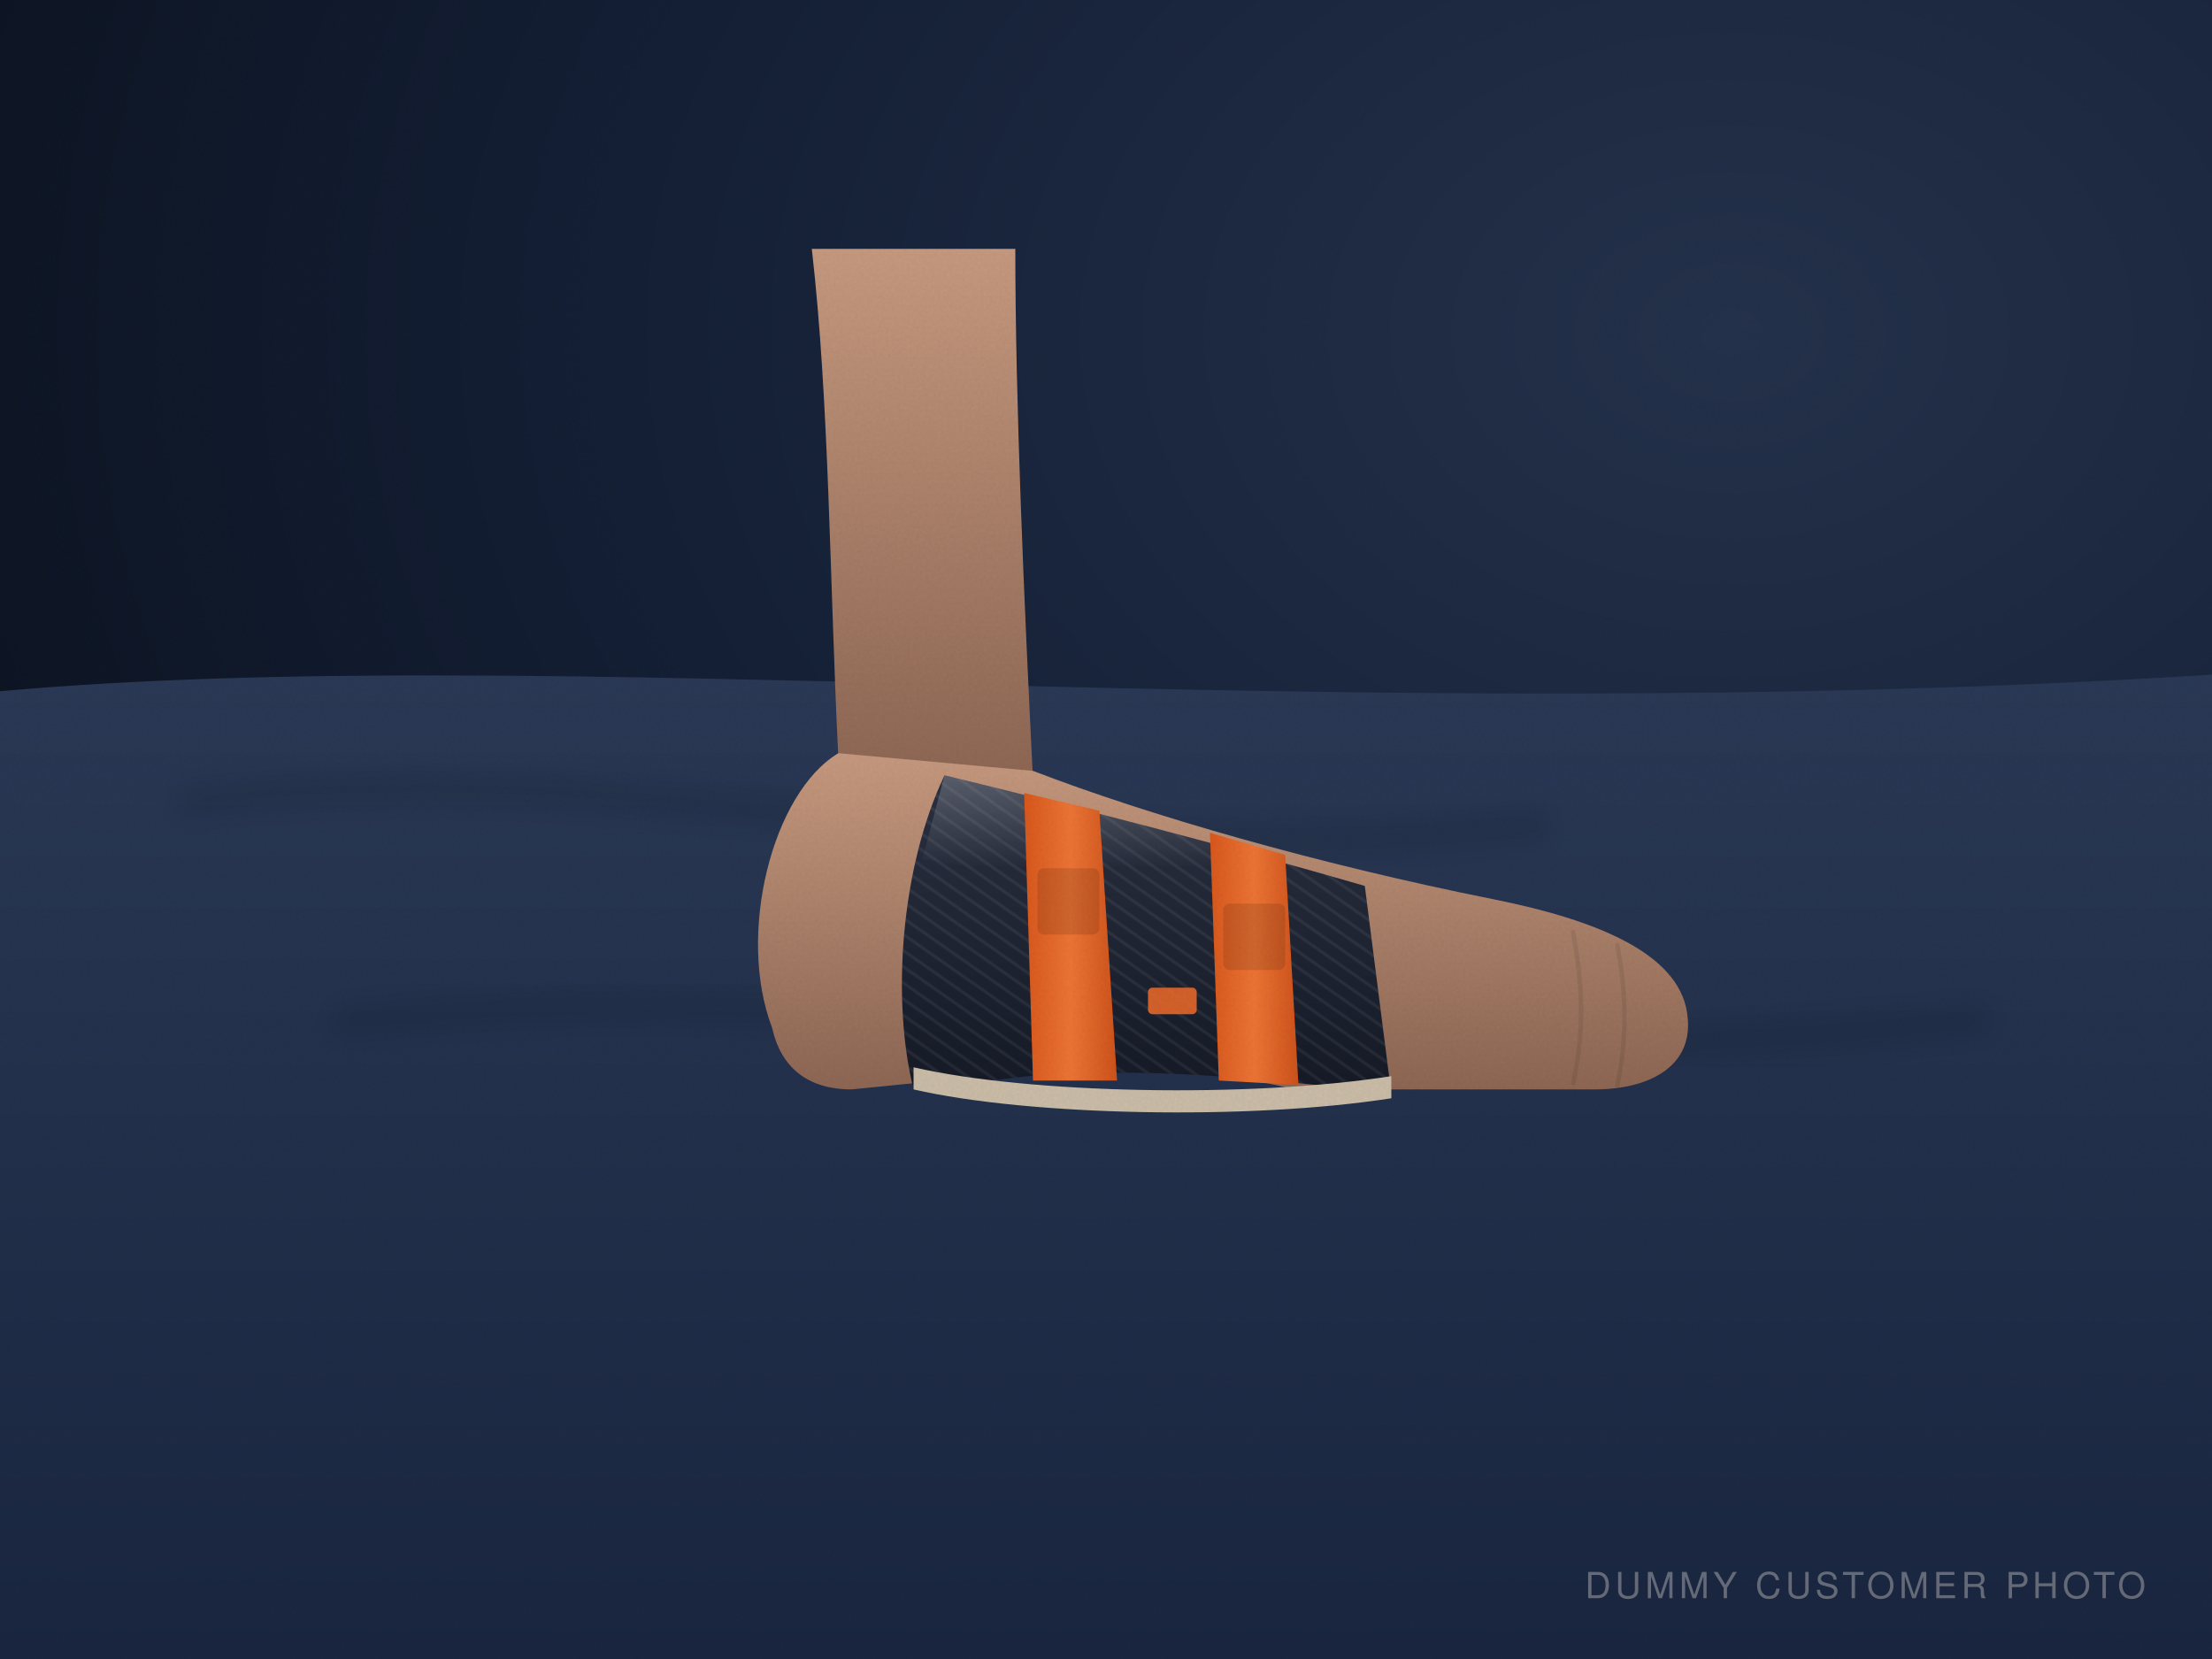
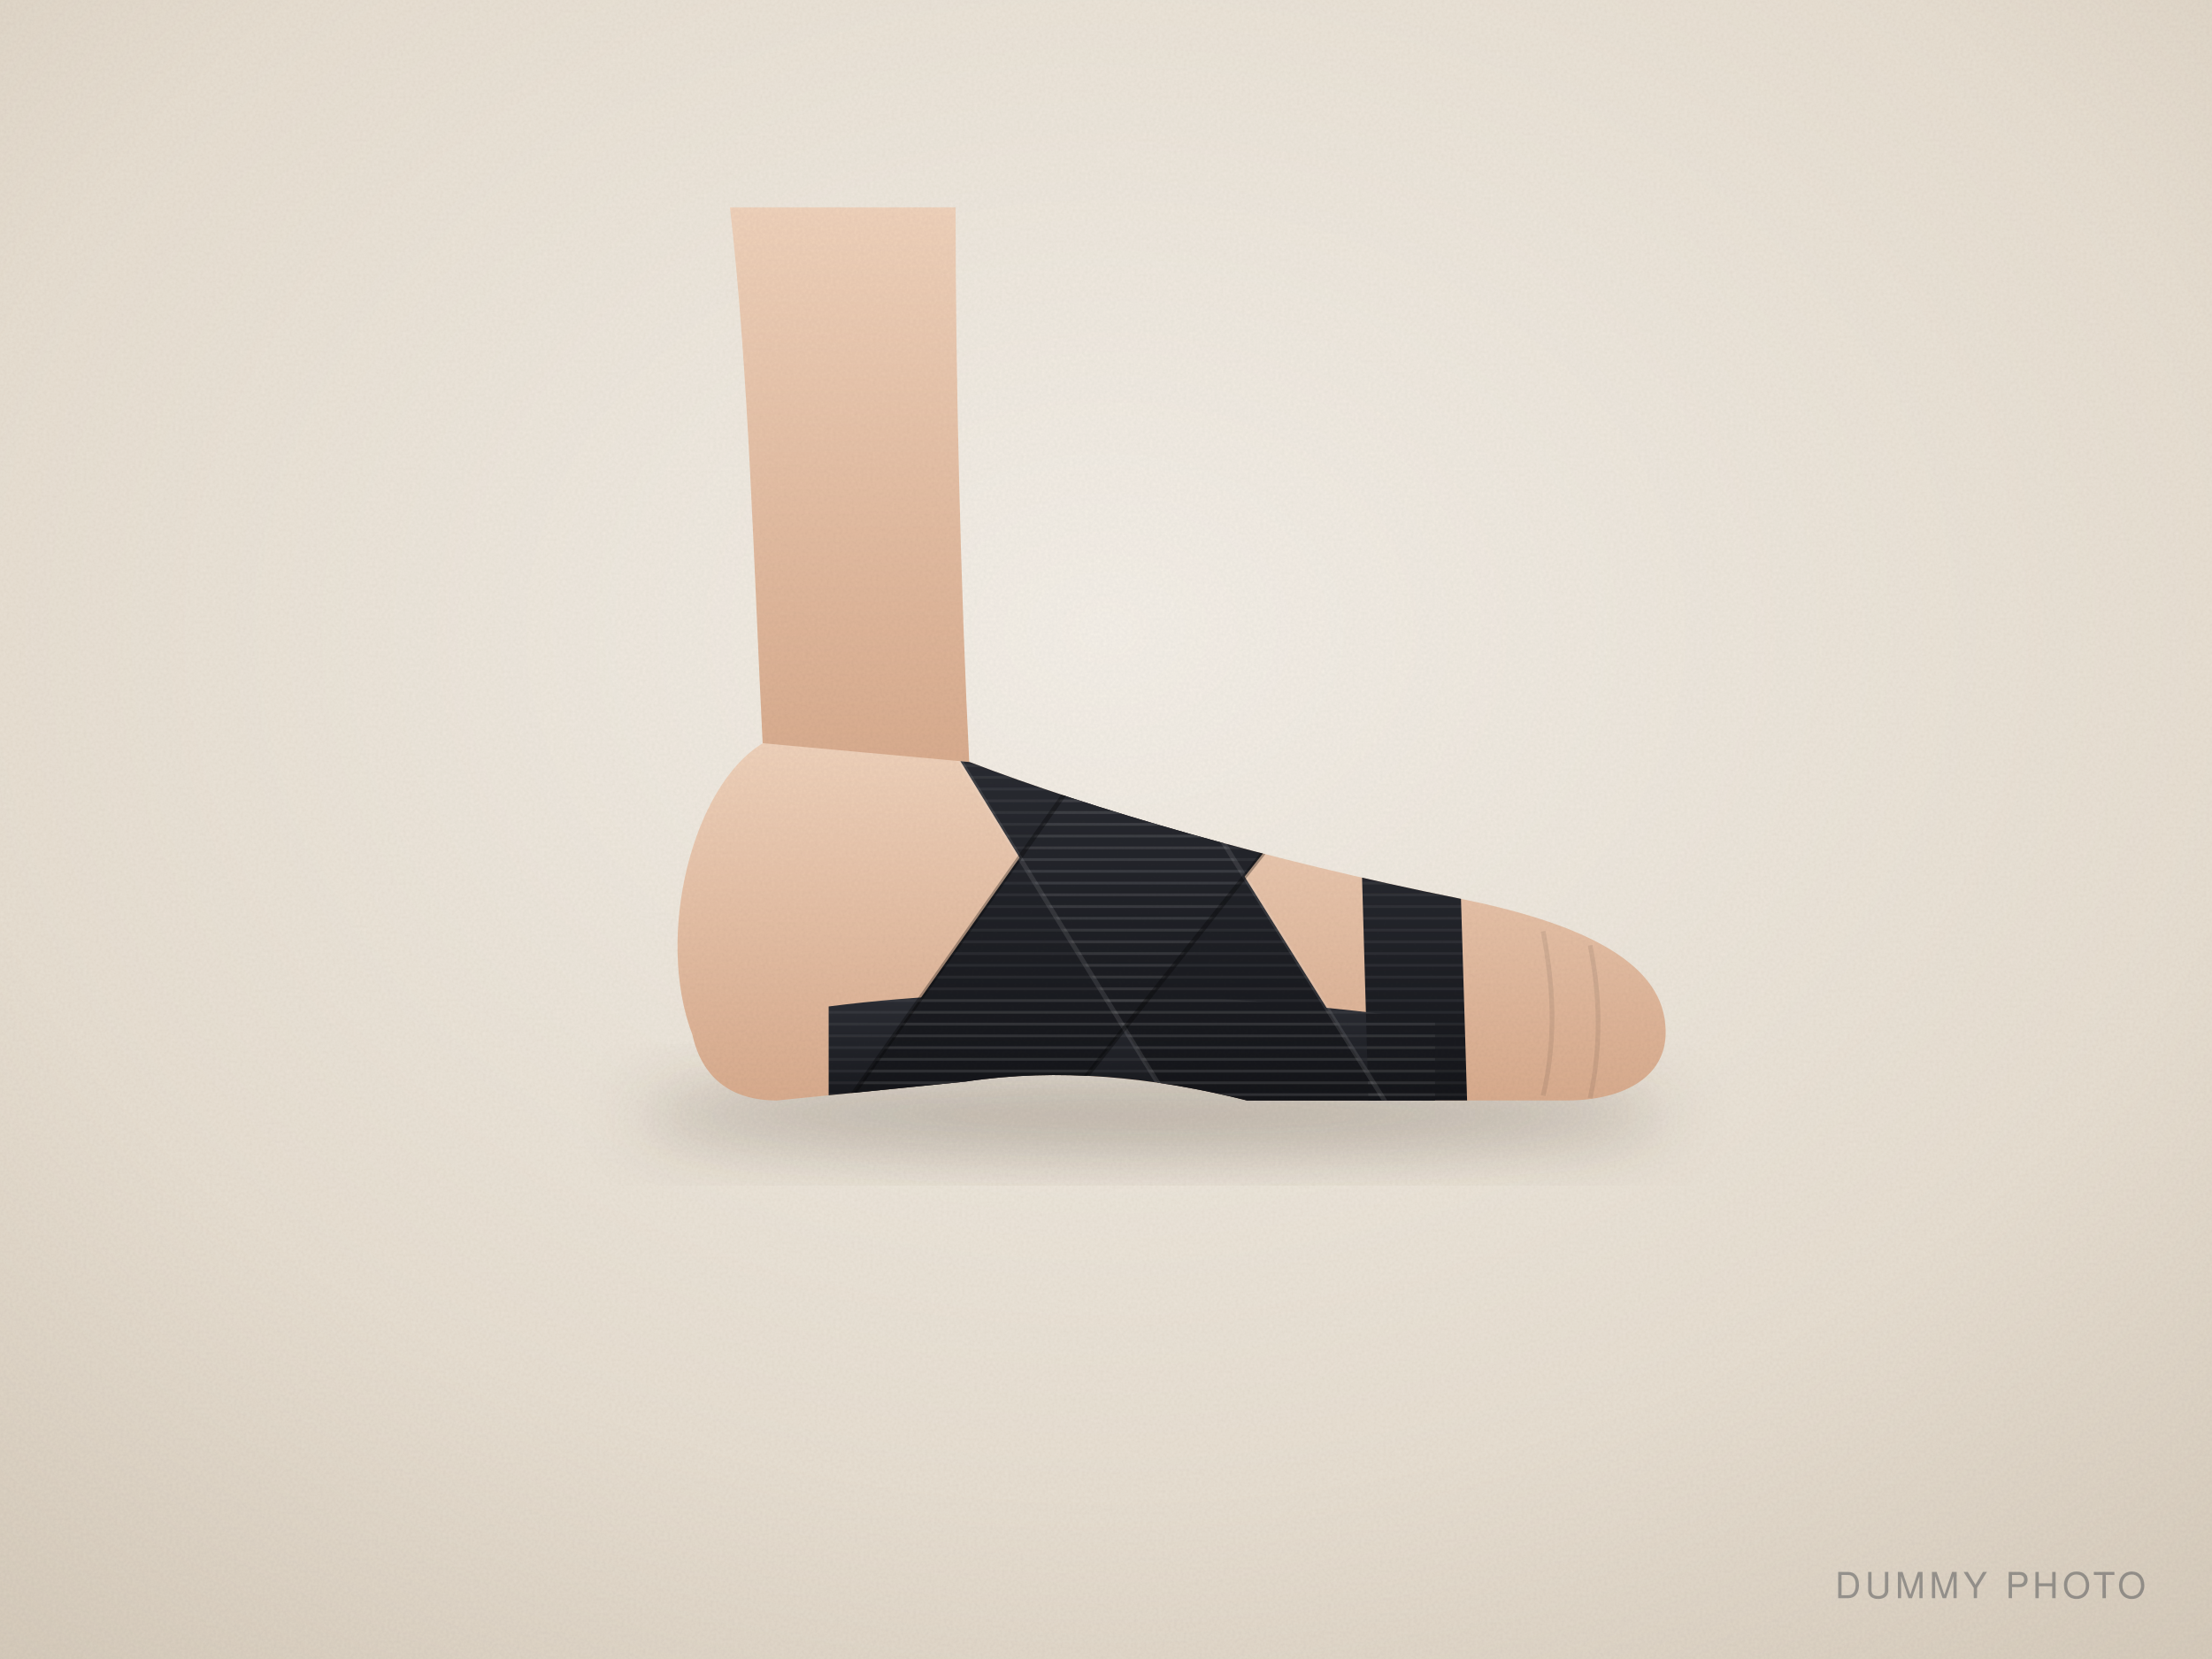
<svg xmlns="http://www.w3.org/2000/svg" viewBox="0 0 800 600" width="800" height="600">
  <defs>
+     <linearGradient id="wall" x1="0" y1="0" x2="1" y2="0">
+       <stop offset="0" stop-color="#fbfaf7" />
+       <stop offset=".55" stop-color="#f1eee8" />
+       <stop offset="1" stop-color="#e6e1d9" />
+     </linearGradient>
    <radialGradient id="paper" cx=".5" cy=".38" r=".8">
-       <stop offset="0" stop-color="#f1e9dc" />
-       <stop offset=".65" stop-color="#e3d7c4" />
-       <stop offset="1" stop-color="#cdbfa9" />
-     </radialGradient>
-     <radialGradient id="paper2" cx=".5" cy=".35" r=".85">
-       <stop offset="0" stop-color="#ece4d7" />
-       <stop offset="1" stop-color="#c9bba4" />
+       <stop offset="0" stop-color="#f5f0e8" />
+       <stop offset=".65" stop-color="#e8dfd2" />
+       <stop offset="1" stop-color="#d6cbbb" />
    </radialGradient>
    <radialGradient id="night" cx=".78" cy=".2" r="1">
      <stop offset="0" stop-color="#25324c" />
      <stop offset=".5" stop-color="#142036" />
      <stop offset="1" stop-color="#090e19" />
    </radialGradient>
    <radialGradient id="lamp" cx=".5" cy=".5" r=".5">
      <stop offset="0" stop-color="#e8682a" stop-opacity=".55" />
      <stop offset="1" stop-color="#e8682a" stop-opacity="0" />
    </radialGradient>
    <linearGradient id="skin" x1="0" y1="0" x2="0" y2="1">
-       <stop offset="0" stop-color="#ecccb2" />
-       <stop offset="1" stop-color="#cf9f80" />
+       <stop offset="0" stop-color="#f0d2bb" />
+       <stop offset="1" stop-color="#d9ac8e" />
    </linearGradient>
-     <linearGradient id="skinNight" x1="0" y1="0" x2="0" y2="1">
-       <stop offset="0" stop-color="#c79a7f" />
-       <stop offset="1" stop-color="#8e6754" />
+     <linearGradient id="band" x1="0" y1="0" x2="0" y2="1">
+       <stop offset="0" stop-color="#2c2e35" />
+       <stop offset="1" stop-color="#121317" />
    </linearGradient>
-     <linearGradient id="knit" x1="0" y1="0" x2="0" y2="1">
-       <stop offset="0" stop-color="#2b3142" />
-       <stop offset="1" stop-color="#151a26" />
+     <linearGradient id="linen" x1="0" y1="0" x2="0" y2="1">
+       <stop offset="0" stop-color="#ece6dc" />
+       <stop offset="1" stop-color="#ddd4c6" />
    </linearGradient>
-     <linearGradient id="strap" x1="0" y1="0" x2="1" y2="0">
-       <stop offset="0" stop-color="#d9581d" />
-       <stop offset=".5" stop-color="#ee7535" />
-       <stop offset="1" stop-color="#cf531b" />
+     <linearGradient id="navy" x1="0" y1="0" x2="0" y2="1">
+       <stop offset="0" stop-color="#2d3c5c" />
+       <stop offset="1" stop-color="#1f2b45" />
    </linearGradient>
-     <linearGradient id="sheet" x1="0" y1="0" x2="0" y2="1">
-       <stop offset="0" stop-color="#2a3956" />
-       <stop offset="1" stop-color="#1a2640" />
+     <linearGradient id="mustard" x1="0" y1="0" x2="0" y2="1">
+       <stop offset="0" stop-color="#d6953f" />
+       <stop offset="1" stop-color="#b8792e" />
    </linearGradient>
-     <linearGradient id="sheetLight" x1="0" y1="0" x2="0" y2="1">
+     <linearGradient id="window" x1="0" y1="0" x2="1" y2="0">
      <stop offset="0" stop-color="#ffffff" />
-       <stop offset="1" stop-color="#e6ddd0" />
+       <stop offset="1" stop-color="#ffffff" stop-opacity="0" />
    </linearGradient>
-     <linearGradient id="hl" x1="0" y1="0" x2="0" y2="1">
-       <stop offset="0" stop-color="#fff" stop-opacity=".22" />
-       <stop offset=".5" stop-color="#fff" stop-opacity="0" />
-     </linearGradient>
-     <pattern id="knitTex" width="6" height="6" patternUnits="userSpaceOnUse" patternTransform="rotate(35)">
-       <path d="M0 3h6" stroke="#ffffff" stroke-opacity=".06" stroke-width="1.4" />
+     <pattern id="ribs" width="5" height="5" patternUnits="userSpaceOnUse">
+       <path d="M0 2.5h5" stroke="#ffffff" stroke-opacity=".055" stroke-width="1.2" />
    </pattern>
-     <pattern id="foamTex" width="10" height="10" patternUnits="userSpaceOnUse">
-       <circle cx="3" cy="3" r="1.1" fill="#000" fill-opacity=".07" />
-       <circle cx="8" cy="7" r=".8" fill="#000" fill-opacity=".05" />
+     <pattern id="weave" width="8" height="8" patternUnits="userSpaceOnUse">
+       <path d="M0 2h8M0 6h8" stroke="#000" stroke-opacity=".035" stroke-width="1" />
+       <path d="M2 0v8M6 0v8" stroke="#fff" stroke-opacity=".05" stroke-width="1" />
    </pattern>
    <filter id="blur" x="-50%" y="-50%" width="200%" height="200%">
      <feGaussianBlur stdDeviation="14" />
    </filter>
    <filter id="blurS" x="-50%" y="-50%" width="200%" height="200%">
-       <feGaussianBlur stdDeviation="5" />
+       <feGaussianBlur stdDeviation="6" />
+     </filter>
+     <filter id="dof" x="-10%" y="-10%" width="120%" height="120%">
+       <feGaussianBlur stdDeviation="3.5" />
    </filter>
    <filter id="grain">
      <feTurbulence type="fractalNoise" baseFrequency=".9" numOctaves="2" stitchTiles="stitch" />
-       <feColorMatrix values="0 0 0 0 0  0 0 0 0 0  0 0 0 0 0  0 0 0 .05 0" />
+       <feColorMatrix values="0 0 0 0 0  0 0 0 0 0  0 0 0 0 0  0 0 0 .045 0" />
    </filter>
  </defs>
-   <rect width="800" height="600" fill="url(#night)" />
-   <path d="M0 250 C200.0 232 480.0 264 800 244 L800 600 L0 600 Z" fill="url(#sheet)" />
-   <path d="M64.0 290 C240.0 270 360.0 320 560.0 298" stroke="#000" stroke-opacity=".12" stroke-width="10" fill="none" filter="url(#blurS)" />
-   <path d="M120.0 370 C320.0 345 440 400 720.0 368" stroke="#000" stroke-opacity=".1" stroke-width="12" fill="none" filter="url(#blurS)" />
-   <g transform="translate(420 330) scale(0.8 0.8)">
-     <path d="M-158 -300 C-150 -230 -150 -150 -146 -70 L-58 -60 C-62 -140 -66 -230 -66 -300 Z" fill="url(#skinNight)" />
-     <path d="M-176 52 C-192 10 -176 -54 -146 -72 L-58 -64 C-6 -44 70 -22 150 -6 C200 4 236 20 238 48 C240 70 220 80 196 80 L60 80 C20 70 -20 66 -60 72 L-140 80 C-160 80 -172 70 -176 52 Z" fill="url(#skinNight)" />
+   <rect width="800" height="600" fill="url(#paper)" />
+   <g transform="translate(400 330) rotate(0) scale(0.85 0.85)">
+     <ellipse cx="20" cy="86" rx="220" ry="15" fill="#3a2f22" opacity=".3" filter="url(#blur)" />
+     <clipPath id="fc9">
+       <path d="M-176 52 C-192 10 -176 -54 -146 -72 L-58 -64 C-6 -44 70 -22 150 -6 C200 4 236 20 238 48 C240 70 220 80 196 80 L60 80 C20 70 -20 66 -60 72 L-140 80 C-160 80 -172 70 -176 52 Z" />
+     </clipPath>
+     <path d="M-160 -300 C-152 -230 -150 -150 -146 -70 L-58 -60 C-62 -140 -64 -230 -64 -300 Z" fill="url(#skin)" />
+     <path d="M-176 52 C-192 10 -176 -54 -146 -72 L-58 -64 C-6 -44 70 -22 150 -6 C200 4 236 20 238 48 C240 70 220 80 196 80 L60 80 C20 70 -20 66 -60 72 L-140 80 C-160 80 -172 70 -176 52 Z" fill="url(#skin)" />
    <path d="M186 8 C190 30 192 52 186 78 M206 14 C210 34 211 56 206 79" stroke="#000" stroke-opacity=".08" stroke-width="2" fill="none" />
-     <path d="M-98 -62 C-40 -48 30 -30 92 -12 L104 82 C40 74 -10 70 -60 74 L-112 80 C-122 40 -118 -20 -98 -62 Z" fill="url(#knit)" />
-     <path d="M-98 -62 C-40 -48 30 -30 92 -12 L104 82 C40 74 -10 70 -60 74 L-112 80 C-122 40 -118 -20 -98 -62 Z" fill="url(#knitTex)" />
-     <path d="M-98 -62 C-40 -48 30 -30 92 -12 L96 22 C30 2 -40 -14 -108 -24 Z" fill="url(#hl)" />
-     <path d="M-62 -54 L-28 -46 L-20 76 L-58 76 Z" fill="url(#strap)" />
-     <path d="M22 -36 L56 -26 L62 78 L26 76 Z" fill="url(#strap)" />
-     <rect x="-56" y="-20" width="28" height="30" rx="3" fill="#000" opacity=".12" />
-     <rect x="28" y="-4" width="28" height="30" rx="3" fill="#000" opacity=".12" />
-     <path d="M-112 80 C-60 92 40 94 104 84 L104 74 C40 84 -60 82 -112 70 Z" fill="#cbbda8" />
-     <rect x="-6" y="34" width="22" height="12" rx="2" fill="#e8682a" opacity=".9" />
+     <g clip-path="url(#fc9)">
+       <path d="M-118 40 C-40 30 50 34 140 46 L140 92 L-118 92 Z" fill="url(#band)" />
+       <path d="M-118 92 L-26 92 L96 -62 L6 -84 Z" fill="url(#band)" />
+       <path d="M34 92 L126 92 L16 -84 L-74 -84 Z" fill="url(#band)" />
+       <path d="M112 92 L154 92 L150 -40 L108 -48 Z" fill="url(#band)" />
+       <g opacity="1">
+         <path d="M-118 40 C-40 30 50 34 140 46 L140 92 L-118 92 Z" fill="url(#ribs)" />
+         <path d="M-118 92 L-26 92 L96 -62 L6 -84 Z" fill="url(#ribs)" />
+         <path d="M34 92 L126 92 L16 -84 L-74 -84 Z" fill="url(#ribs)" />
+         <path d="M112 92 L154 92 L150 -40 L108 -48 Z" fill="url(#ribs)" />
+       </g>
+       <path d="M34 92 L126 92 L16 -84 L-74 -84 Z" fill="none" stroke="#fff" stroke-opacity=".1" stroke-width="2" />
+       <path d="M-118 92 L-26 92 L96 -62 L6 -84 Z" fill="none" stroke="#000" stroke-opacity=".3" stroke-width="2" />
+     </g>
  </g>
-   <text x="776" y="578" font-family="Helvetica,Arial,sans-serif" font-size="13" letter-spacing="1.5" fill="#f3ede3" fill-opacity=".35" text-anchor="end">DUMMY CUSTOMER PHOTO</text>
+   <text x="776" y="578" font-family="Helvetica,Arial,sans-serif" font-size="13" letter-spacing="1.5" fill="#131a26" fill-opacity=".35" text-anchor="end">DUMMY PHOTO</text>
  <rect width="800" height="600" filter="url(#grain)" />
</svg>
